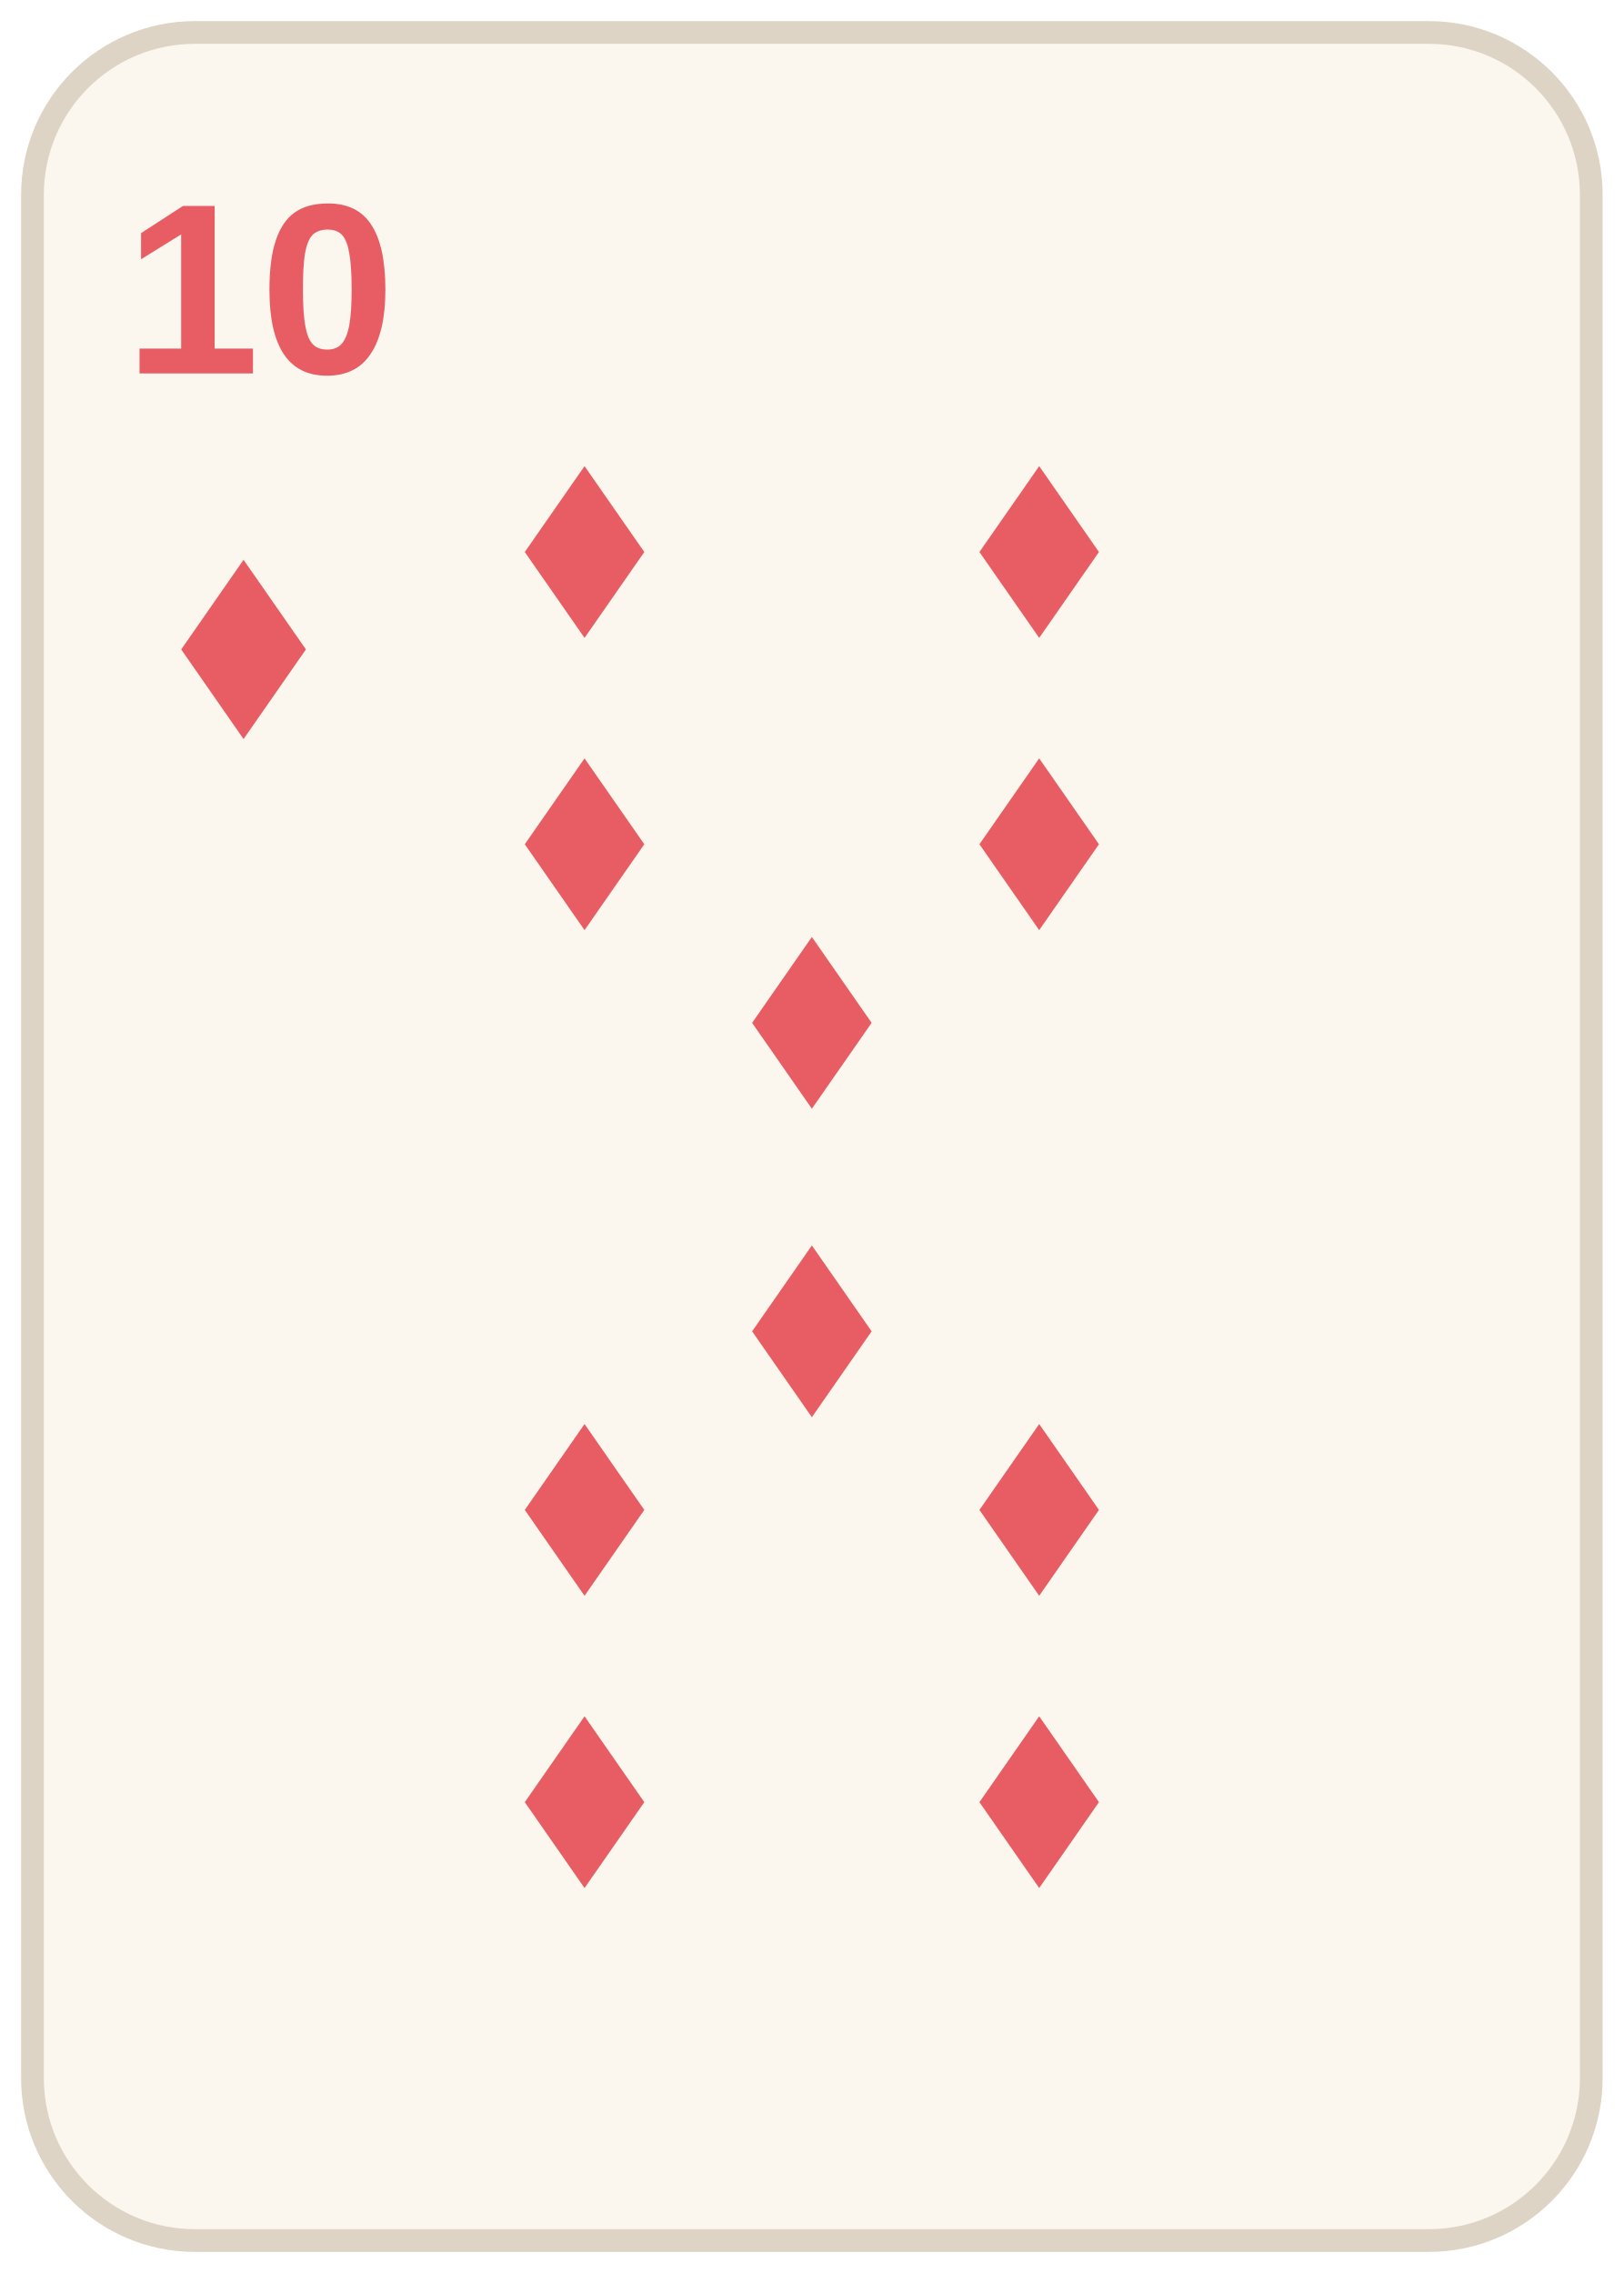
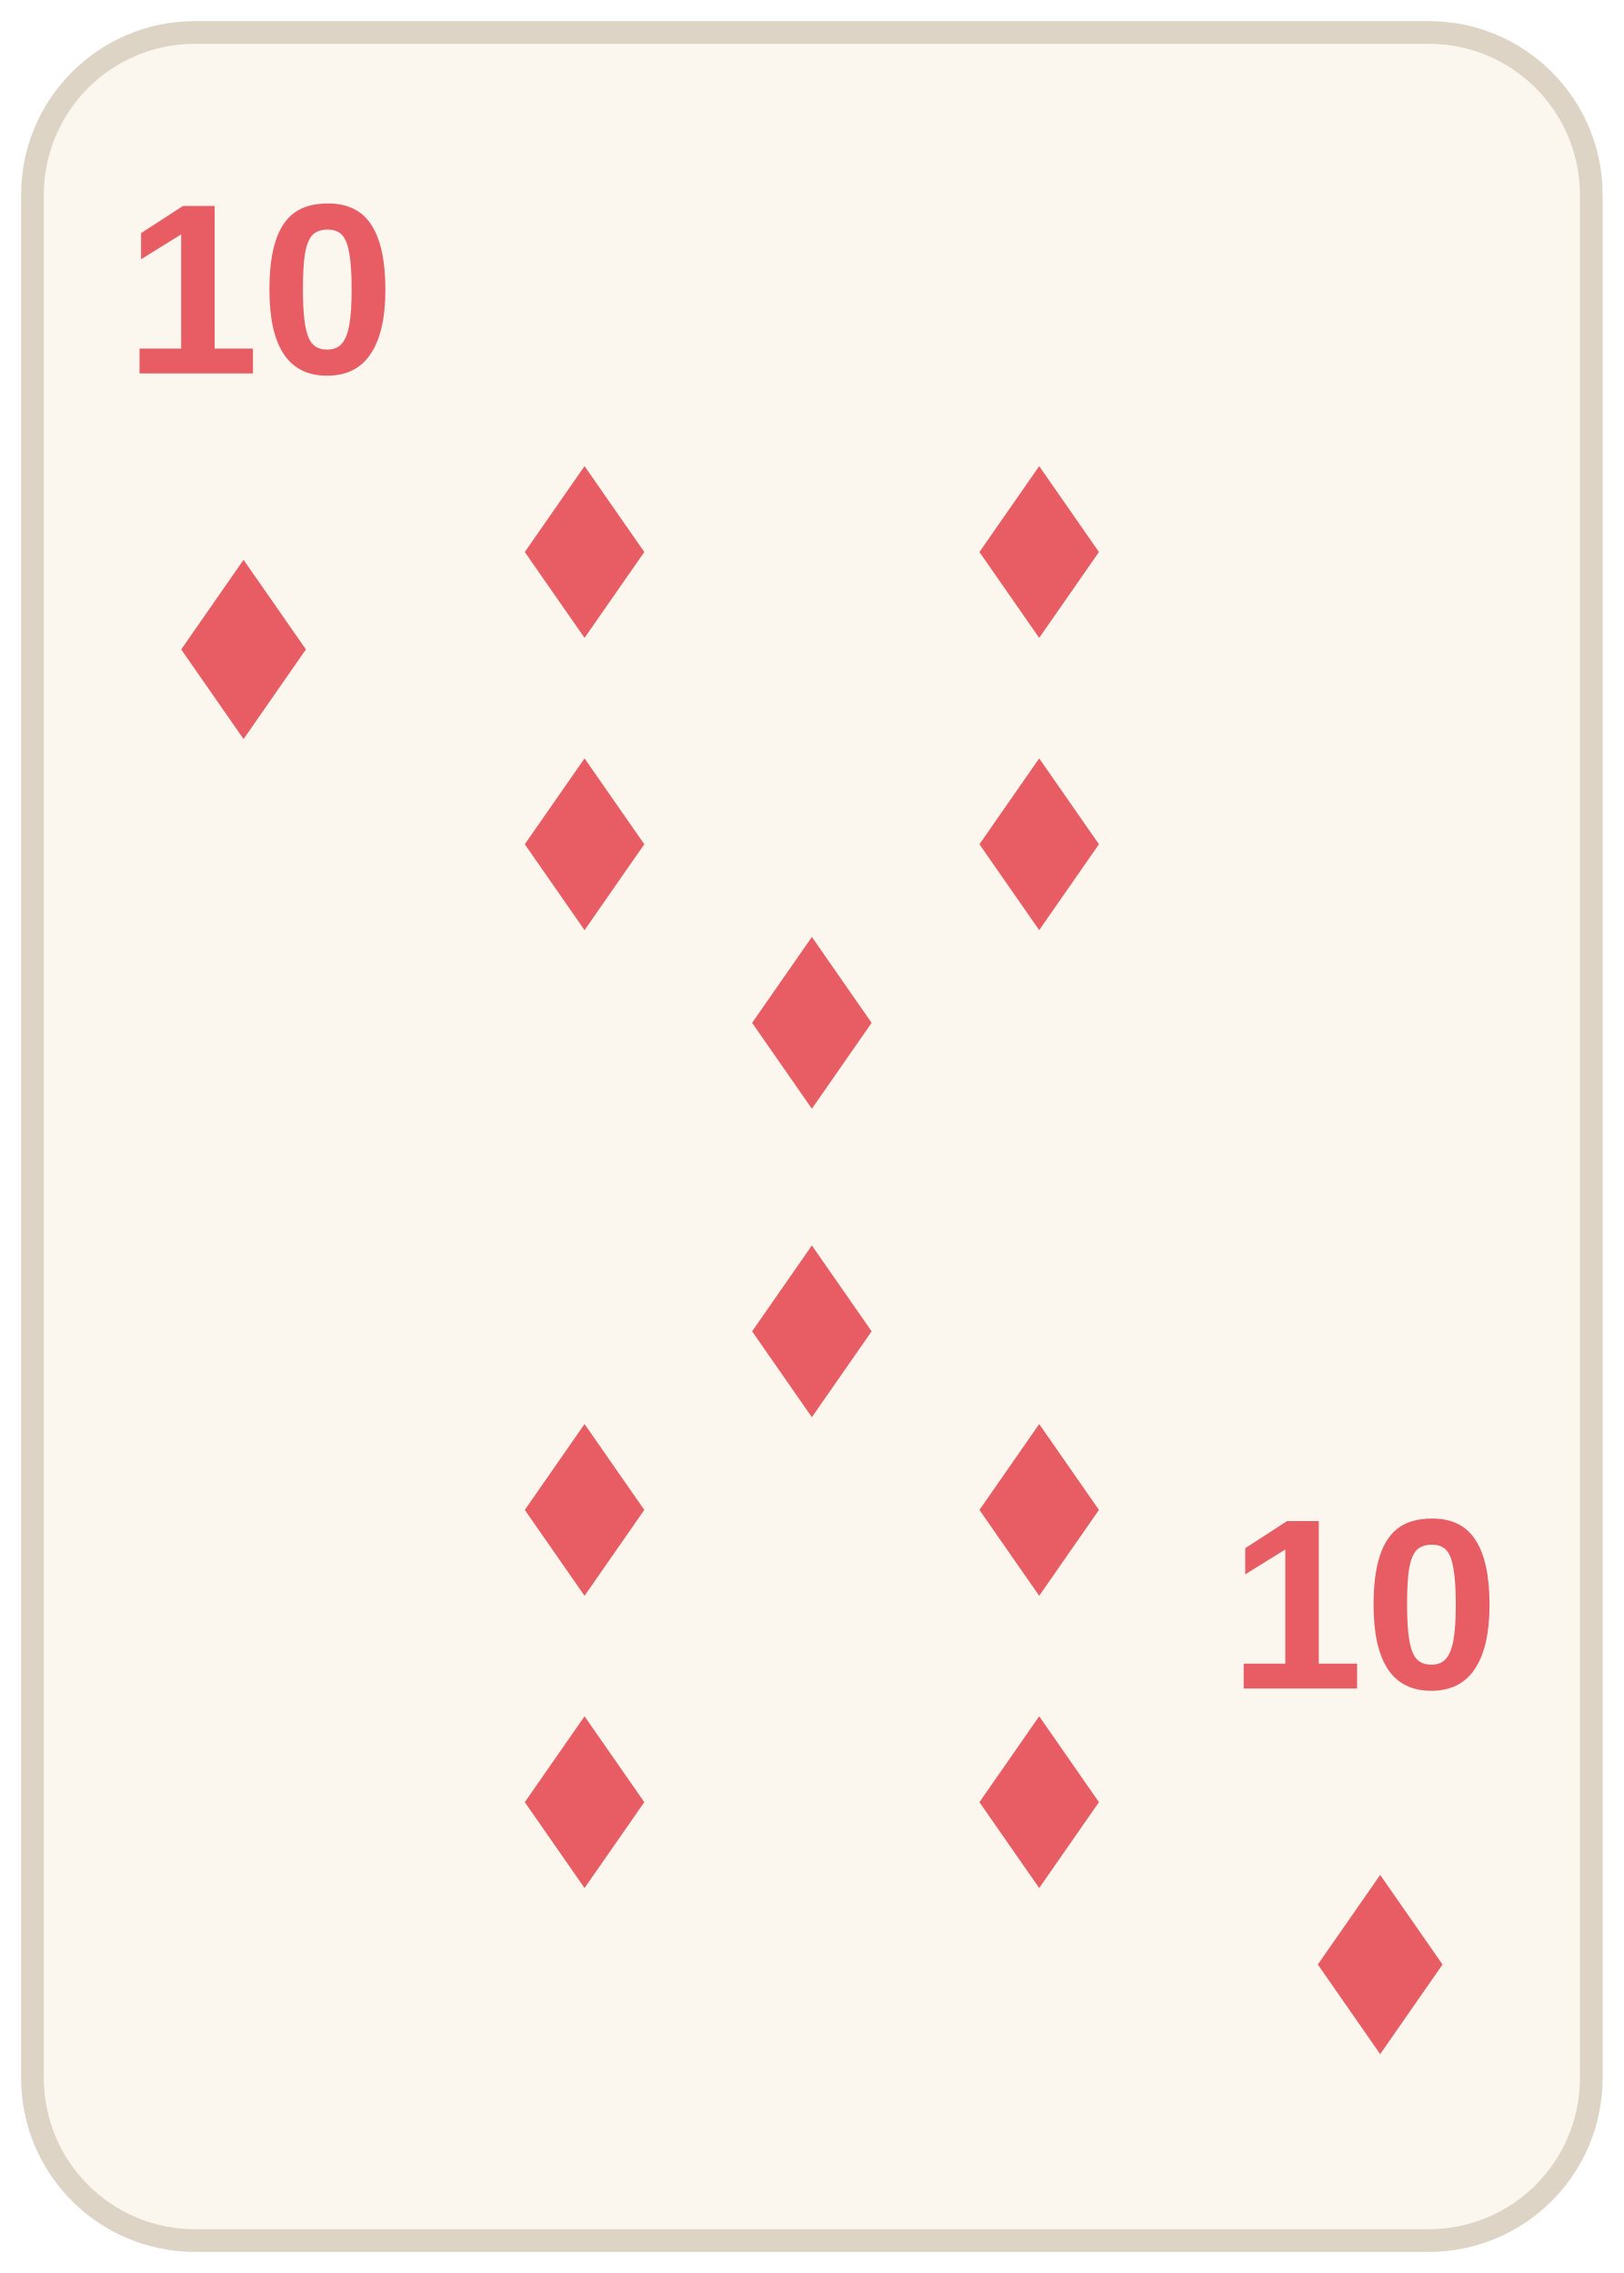
<svg xmlns="http://www.w3.org/2000/svg" viewBox="0 0 100 140" role="img" aria-label="10 of Diamonds">
  <rect x="2" y="2" width="96" height="136" rx="10" fill="#fbf6ee" stroke="#ded4c5" stroke-width="1.4" />
  <g font-family="Haskoy,-apple-system,BlinkMacSystemFont,'Segoe UI',Arial,sans-serif">
    <text x="16" y="23" fill="#e85d63" font-size="15" font-weight="600" text-anchor="middle">10</text>
    <path fill="#e85d63" d="M0-23 16 0 0 23-16 0Z" transform="translate(15 40) scale(0.24)" />
  </g>
  <g>
    <path fill="#e85d63" d="M0-23 16 0 0 23-16 0Z" transform="translate(36 34) scale(0.23)" />
    <path fill="#e85d63" d="M0-23 16 0 0 23-16 0Z" transform="translate(64 34) scale(0.23)" />
    <path fill="#e85d63" d="M0-23 16 0 0 23-16 0Z" transform="translate(36 52) scale(0.23)" />
    <path fill="#e85d63" d="M0-23 16 0 0 23-16 0Z" transform="translate(64 52) scale(0.23)" />
    <path fill="#e85d63" d="M0-23 16 0 0 23-16 0Z" transform="translate(50 63) scale(0.23)" />
    <path fill="#e85d63" d="M0-23 16 0 0 23-16 0Z" transform="translate(50 82) scale(0.23)" />
    <path fill="#e85d63" d="M0-23 16 0 0 23-16 0Z" transform="translate(36 93) scale(0.23)" />
    <path fill="#e85d63" d="M0-23 16 0 0 23-16 0Z" transform="translate(64 93) scale(0.23)" />
    <path fill="#e85d63" d="M0-23 16 0 0 23-16 0Z" transform="translate(36 111) scale(0.23)" />
    <path fill="#e85d63" d="M0-23 16 0 0 23-16 0Z" transform="translate(64 111) scale(0.23)" />
  </g>
+   <g data-card-corner="bottom-right" font-family="Haskoy,-apple-system,BlinkMacSystemFont,'Segoe UI',Arial,sans-serif">
+     <text x="84" y="104" fill="#e85d63" font-size="15" font-weight="600" text-anchor="middle">10</text>
+     <path fill="#e85d63" d="M0-23 16 0 0 23-16 0Z" transform="translate(85 121) scale(0.24)" />
+   </g>
</svg>
